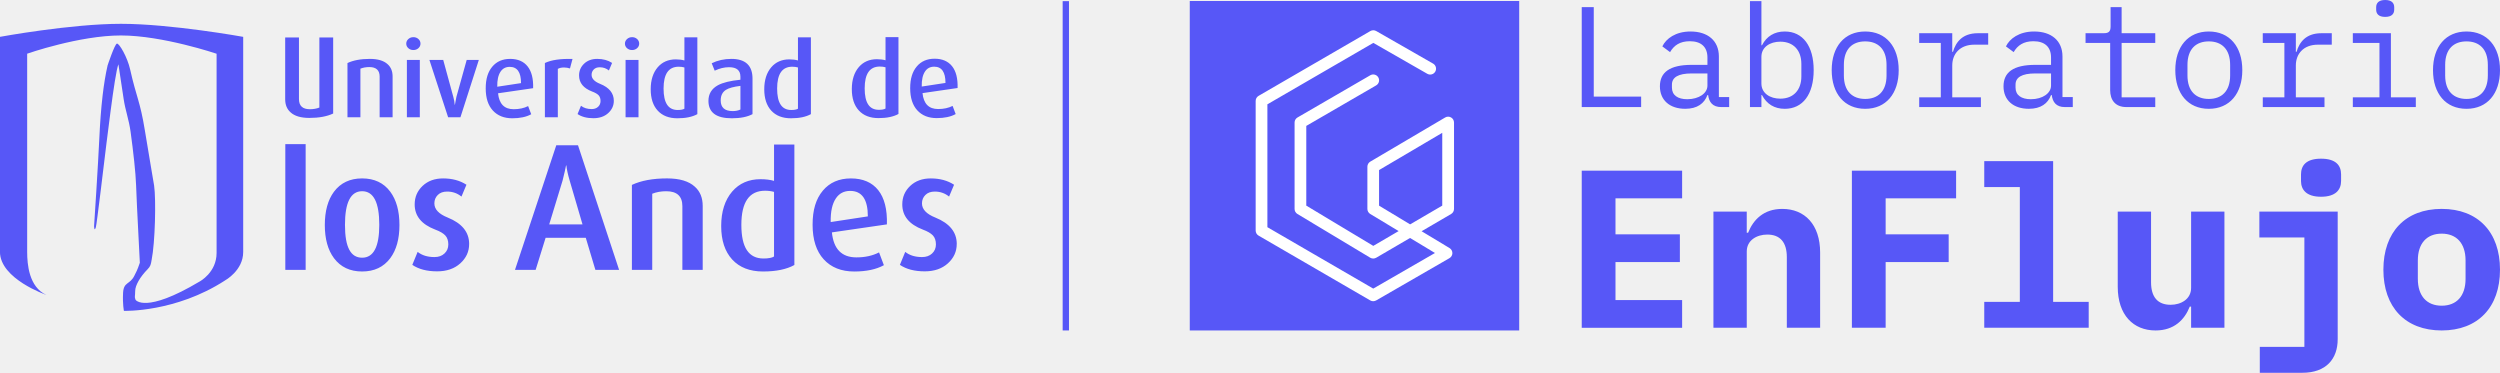
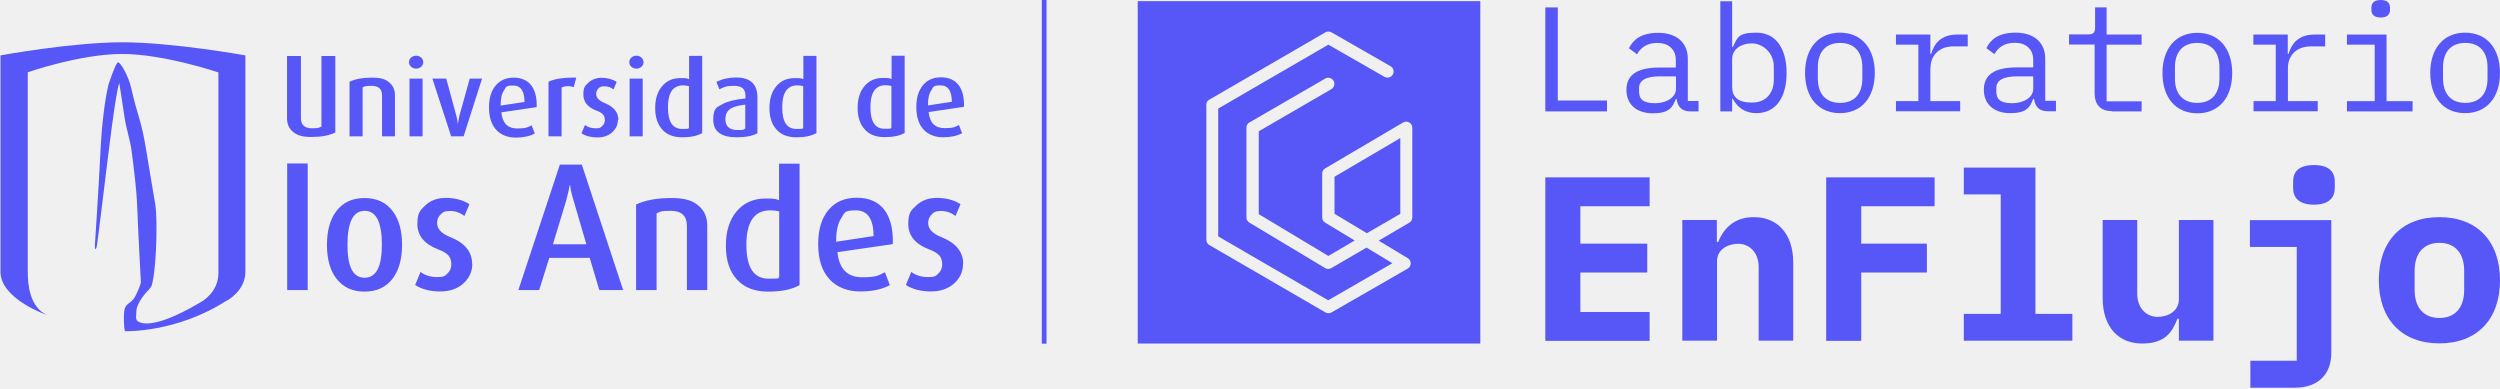
- <svg xmlns="http://www.w3.org/2000/svg" viewBox="0 0 1584.32 236.24">
+ <svg xmlns="http://www.w3.org/2000/svg" id="Capa_1" data-name="Capa 1" version="1.1" viewBox="0 0 1584.3 246.4">
  <defs>
-     <style>.cls-2{fill:#5757f7;stroke-width:0}</style>
+     <style>
+       .cls-1 {
+         fill: #5757f7;
+         stroke-width: 0px;
+       }
+ 
+       .cls-2 {
+         fill: none;
+         stroke: #5757f7;
+         stroke-miterlimit: 10;
+         stroke-width: 3px;
+       }
+     </style>
  </defs>
-   <path class="cls-2" d="M1002.39 207.71v-99.57h63.62v17.55h-42.23v22.82h40.8v17.55h-40.8v24.11h42.23v17.55h-63.62ZM1085.85 207.71V134.1h21.11v13.41h.86c3.28-8.27 9.84-15.12 21.68-15.12 14.12 0 23.97 9.84 23.97 27.67v47.65h-21.11v-44.79c0-9.27-4.14-14.27-12.41-14.27-6.56 0-12.98 3.57-12.98 10.7v48.36h-21.11ZM1173.59 207.71v-99.57h66.05v17.55h-44.65v22.82h39.94v17.55h-39.94v41.65h-21.4ZM1257.48 191.3h22.54v-72.76h-22.54v-16.41h43.65v89.16h22.54v16.41h-66.19v-16.41ZM1388.58 194.3h-.86c-3.28 8.28-9.84 15.12-21.68 15.12-14.12 0-23.97-9.84-23.97-27.68v-47.65h21.11v44.79c0 9.27 4.14 14.27 12.41 14.27 6.56 0 12.98-3.57 12.98-10.7v-48.36h21.11v73.61h-21.11v-13.41ZM1432.1 219.83h28.25V150.5h-28.53v-16.41h49.64v80.89c0 12.41-7.28 21.26-22.4 21.26h-26.96v-16.41Zm26.11-105.14v-4.14c0-5.71 3.28-9.99 12.7-9.99s12.7 4.28 12.7 9.99v4.14c0 5.56-3.42 9.99-12.7 9.99s-12.7-4.42-12.7-9.99ZM1510.42 170.9c0-23.82 13.98-38.52 36.95-38.52s36.95 14.69 36.95 38.52-13.98 38.52-36.95 38.52-36.95-14.69-36.95-38.52Zm52.07 5.85v-11.7c0-10.84-5.71-16.98-15.12-16.98s-15.12 6.13-15.12 16.98v11.7c0 10.84 5.71 16.98 15.12 16.98s15.12-6.13 15.12-16.98ZM1002.39 67.86V4.54h7.62v56.7h30.03v6.62h-37.65ZM1090.85 67.86c-5.63 0-7.8-3.27-8.35-7.62h-.45c-2 5.35-6.44 8.71-14.06 8.71-9.8 0-16.06-5.44-16.06-14.24s6.08-13.61 20.14-13.61h9.98v-4.63c0-6.8-4.08-10.34-11.16-10.34-6.26 0-10.07 2.63-12.52 6.9l-4.9-3.63c2.36-4.9 8.35-9.44 17.87-9.44 10.98 0 17.96 5.9 17.96 15.79v25.77h6.53v6.35h-4.99Zm-8.8-13.61v-7.71h-9.98c-8.62 0-12.52 2.54-12.52 7.08v1.91c0 4.81 3.72 7.35 9.71 7.35 7.44 0 12.79-3.81 12.79-8.62ZM1109 .73h7.26v27.94h.36c2.99-5.72 7.89-8.71 14.43-8.71 11.43 0 18.33 9.16 18.33 24.5s-6.9 24.5-18.33 24.5c-6.53 0-11.43-2.99-14.43-8.71h-.36v7.62H1109V.73Zm32.57 47.72v-7.98c0-8.44-4.9-14.06-13.34-14.06-6.44 0-11.98 3.36-11.98 9.62V52.9c0 6.26 5.53 9.62 11.98 9.62 8.44 0 13.34-5.62 13.34-14.06ZM1160.8 44.46c0-14.88 8.07-24.5 21.23-24.5s21.23 9.62 21.23 24.5-8.07 24.5-21.23 24.5-21.23-9.62-21.23-24.5Zm34.75 3.36v-6.71c0-10.07-5.44-14.88-13.52-14.88s-13.52 4.81-13.52 14.88v6.71c0 10.07 5.44 14.88 13.52 14.88s13.52-4.81 13.52-14.88ZM1216.24 61.69h13.7V27.22h-13.7v-6.17h20.96v11.79h.45c1.81-6.17 5.99-11.79 15.79-11.79h6.53v7.26h-8.8c-9.16 0-13.97 5.9-13.97 13.15v20.23h18.15v6.17h-39.1v-6.17ZM1308.6 67.86c-5.63 0-7.8-3.27-8.35-7.62h-.45c-2 5.35-6.44 8.71-14.06 8.71-9.8 0-16.06-5.44-16.06-14.24s6.08-13.61 20.14-13.61h9.98v-4.63c0-6.8-4.08-10.34-11.16-10.34-6.26 0-10.07 2.63-12.52 6.9l-4.9-3.63c2.36-4.9 8.35-9.44 17.87-9.44 10.98 0 17.96 5.9 17.96 15.79v25.77h6.53v6.35h-4.99Zm-8.8-13.61v-7.71h-9.98c-8.62 0-12.52 2.54-12.52 7.08v1.91c0 4.81 3.72 7.35 9.71 7.35 7.44 0 12.79-3.81 12.79-8.62ZM1347.61 67.86c-7.08 0-10.34-4.45-10.34-10.71V27.21h-15.6v-6.17h11.61c3.08 0 4.26-1.09 4.26-4.26V4.54h6.99v16.51h21.32v6.17h-21.32V61.7h21.32v6.17h-18.24ZM1378.55 44.46c0-14.88 8.07-24.5 21.23-24.5s21.23 9.62 21.23 24.5-8.07 24.5-21.23 24.5-21.23-9.62-21.23-24.5Zm34.75 3.36v-6.71c0-10.07-5.44-14.88-13.52-14.88s-13.52 4.81-13.52 14.88v6.71c0 10.07 5.44 14.88 13.52 14.88s13.52-4.81 13.52-14.88ZM1433.98 61.69h13.7V27.22h-13.7v-6.17h20.96v11.79h.45c1.81-6.17 5.99-11.79 15.79-11.79h6.53v7.26h-8.8c-9.16 0-13.97 5.9-13.97 13.15v20.23h18.15v6.17h-39.1v-6.17ZM1491.05 61.69h16.88V27.22h-16.88v-6.17h24.13v40.64h15.79v6.17h-39.92v-6.17Zm14.79-55.61V4.63c0-2.63 1.54-4.63 5.72-4.63s5.72 2 5.72 4.63v1.45c0 2.63-1.54 4.63-5.72 4.63s-5.72-2-5.72-4.63ZM1541.86 44.46c0-14.88 8.07-24.5 21.23-24.5s21.23 9.62 21.23 24.5-8.07 24.5-21.23 24.5-21.23-9.62-21.23-24.5Zm34.75 3.36v-6.71c0-10.07-5.44-14.88-13.52-14.88s-13.52 4.81-13.52 14.88v6.71c0 10.07 5.44 14.88 13.52 14.88s13.52-4.81 13.52-14.88ZM753.99.65h208.77v208.77H753.99z" />
-   <path d="M870.24 190.89c-.64 0-1.29-.17-1.86-.5l-70.78-41.07a3.72 3.72 0 0 1-1.85-3.21V63.96c0-1.32.7-2.55 1.85-3.21l70.83-41.07c1.15-.66 2.56-.67 3.71-.01l36.11 20.67a3.716 3.716 0 0 1-3.69 6.45l-34.25-19.61-67.13 38.93v77.86l67.08 38.92 39.12-22.56-15.79-9.52-21.46 12.53c-1.17.68-2.62.67-3.78-.02l-46.14-27.72a3.705 3.705 0 0 1-1.8-3.18V77.66c0-1.32.7-2.55 1.85-3.21l46.14-26.76a3.711 3.711 0 0 1 5.07 1.35c1.03 1.77.42 4.04-1.35 5.07l-44.29 25.68v50.52l42.46 25.51 16.06-9.38-18-10.85a3.727 3.727 0 0 1-1.8-3.18v-26.78c0-1.31.7-2.53 1.83-3.2l47.47-27.98c1.15-.68 2.57-.69 3.73-.02 1.16.66 1.87 1.89 1.87 3.22v54.76c0 1.32-.7 2.54-1.84 3.21l-18.7 10.92 17.71 10.67a3.71 3.71 0 0 1 1.8 3.21 3.715 3.715 0 0 1-1.86 3.18l-46.43 26.78c-.57.33-1.21.5-1.85.5Zm3.71-60.56 19.68 11.86L914 130.3V84.17l-40.05 23.6v22.56Z" style="fill:#fff;stroke-width:0" />
-   <path class="cls-2" d="M142.62 177.72C111.18 198.11 78.53 197 78.53 197s-.9-4.16-.54-11.35c.36-7.18 4.28-5.16 7.11-10.83 1.03-2.06 1.92-3.48 3.52-8.31.07-.2-1.88-34.61-2.38-49.21-.26-7.87-1.74-21-3.48-33.76-1.02-7.57-3.32-13.56-4.39-20.74-1.54-10.37-3.33-22.07-3.33-22.07-1.28 3.3-3.11 15.66-4.95 29.61-.88 6.69-1.77 13.75-2.6 20.35-1.75 13.97-6.11 51.38-6.77 53.41-1 3.08-1.1-.81-1.1-.81s2.59-39.24 3.37-56.45c.38-8.41 1.02-17.66 2.06-26.53.79-6.66 1.81-13.11 3.13-18.84 0 0 4.49-13.57 5.93-13.84 1.43-.27 6.62 8.55 8.37 16.41 3.97 17.73 6.31 20 9.33 38.62 2.87 17.7 5.5 32.5 5.85 34.92 1.29 8.78.65 36.18-1.56 47.09-.52 2.98-.68 4.07-2.63 6.04-4.56 4.61-7.8 10.1-7.8 13.7s-.6 3.52.25 5.61c0 0 6.01 9 40.55-11.59 0 0 10.79-5.65 10.79-18.13V34.05s-34.25-11.58-60.63-11.58-59.41 11.55-59.41 11.55v125.69c0 7.74 1.13 22.24 12.17 27.19 0 0-29.42-10.07-29.42-27.35V23.35s44.91-8.26 76.68-8.26 77.47 8.26 77.47 8.26v136.37c0 11.74-11.52 18-11.52 18ZM569.38 72.22c-3.14 1.75-7.36 2.63-12.66 2.63s-9.5-1.62-12.46-4.85c-2.97-3.23-4.44-7.75-4.44-13.54s1.48-10.49 4.44-13.95c2.88-3.33 6.7-4.99 11.46-4.99 2.11 0 3.93.23 5.46.69V23.55h8.2v48.67Zm-8.2-3.45V42.64c-1.08-.31-2.29-.47-3.64-.47-6.37 0-9.57 4.6-9.57 13.81s2.98 13.61 8.96 13.61c1.98 0 3.39-.27 4.25-.81ZM606.85 55.78l-22.23 3.23c.68 6.73 3.98 10.09 9.91 10.09 3.5 0 6.56-.66 9.16-1.98l1.95 5.17c-3.1 1.7-7.09 2.56-11.99 2.56-5.21 0-9.32-1.64-12.33-4.92-3-3.27-4.51-7.94-4.51-14s1.38-10.47 4.14-13.77c2.76-3.3 6.55-4.95 11.35-4.95s8.53 1.58 11.05 4.75c2.52 3.16 3.69 7.77 3.5 13.82Zm-7.67-3.22c0-6.87-2.39-10.3-7.16-10.3-2.52 0-4.45 1.01-5.8 3.03-1.48 2.2-2.18 5.39-2.09 9.56l15.04-2.29ZM193.7 171.02h-12.89V91.36h12.89v79.66ZM253.14 142.61c0 8.8-1.94 15.8-5.81 21-4.22 5.63-10.17 8.44-17.84 8.44s-13.62-2.81-17.84-8.44c-3.87-5.21-5.81-12.21-5.81-21s1.93-15.9 5.81-21.11c4.22-5.63 10.17-8.44 17.84-8.44s13.69 2.81 17.84 8.44c3.87 5.21 5.81 12.24 5.81 21.11Zm-12.78-.1c0-14.22-3.62-21.33-10.87-21.33s-10.87 7.11-10.87 21.33 3.62 20.8 10.87 20.8 10.87-6.93 10.87-20.8ZM297.31 154.64c0 4.79-1.87 8.87-5.6 12.25-3.73 3.38-8.62 5.07-14.68 5.07-6.48 0-11.72-1.37-15.74-4.11l3.38-8.22c2.75 2.19 6.3 3.28 10.67 3.28 2.61 0 4.72-.75 6.34-2.27 1.62-1.51 2.43-3.43 2.43-5.76s-.63-4.28-1.9-5.65-3.41-2.63-6.44-3.75c-8.65-3.31-12.98-8.62-12.98-15.94 0-4.65 1.67-8.55 5.01-11.72s7.68-4.75 13.03-4.75c5.77 0 10.69 1.34 14.77 4.01l-3.16 7.5c-2.6-2.12-5.62-3.18-9.06-3.18-2.53 0-4.52.72-5.95 2.16-1.44 1.44-2.16 3.22-2.16 5.33 0 3.73 2.81 6.72 8.44 8.97 9.07 3.66 13.61 9.25 13.61 16.78ZM392.34 171.02h-15.03l-6.08-20.3h-25.47l-6.31 20.3h-13.09l26.17-78.97h13.76l26.05 78.97Zm-23.18-28.8-8.15-27.81c-1.15-3.9-1.84-7.09-2.07-9.53h-.23c-.38 2.07-1.11 5.24-2.18 9.53l-8.49 27.81h21.11ZM445.33 171.02h-12.89v-40.33c0-6.34-3.41-9.5-10.23-9.5-3.24 0-6.19.53-8.87 1.58v48.25h-12.89v-53.84c5.84-2.74 13.26-4.12 22.28-4.12 7.95 0 13.83 1.76 17.63 5.28 3.31 2.96 4.96 7 4.96 12.14v40.54ZM503.41 167.94c-4.93 2.74-11.55 4.11-19.86 4.11s-14.89-2.53-19.54-7.6c-4.64-5.07-6.97-12.14-6.97-21.22s2.32-16.43 6.97-21.85c4.51-5.21 10.49-7.82 17.96-7.82 3.31 0 6.16.36 8.56 1.07V91.6h12.89v76.32Zm-12.89-5.38v-40.95c-1.69-.49-3.6-.74-5.7-.74-10 0-15 7.21-15 21.63s4.68 21.32 14.05 21.32c3.1 0 5.31-.42 6.66-1.27ZM562.04 142.2l-34.84 5.07c1.05 10.56 6.23 15.84 15.52 15.84 5.49 0 10.28-1.05 14.36-3.16l3.06 8.11c-4.86 2.67-11.12 4-18.79 4-8.17 0-14.61-2.57-19.32-7.7-4.71-5.14-7.07-12.45-7.07-21.95s2.16-16.41 6.49-21.58c4.33-5.17 10.26-7.76 17.79-7.76s13.38 2.48 17.32 7.44c3.94 4.96 5.77 12.2 5.49 21.69Zm-12.06-5.06c0-10.77-3.73-16.16-11.19-16.16-3.94 0-6.97 1.59-9.08 4.75-2.32 3.45-3.41 8.45-3.27 14.99l23.54-3.59ZM606.31 154.64c0 4.79-1.87 8.87-5.6 12.25-3.74 3.38-8.63 5.07-14.68 5.07-6.47 0-11.72-1.37-15.74-4.11l3.38-8.22c2.75 2.19 6.31 3.28 10.68 3.28 2.61 0 4.72-.75 6.34-2.27 1.62-1.51 2.43-3.43 2.43-5.76s-.63-4.28-1.89-5.65c-1.27-1.37-3.41-2.63-6.44-3.75-8.66-3.31-12.99-8.62-12.99-15.94 0-4.65 1.67-8.55 5.02-11.72 3.34-3.17 7.69-4.75 13.03-4.75 5.77 0 10.69 1.34 14.77 4.01l-3.16 7.5c-2.6-2.12-5.62-3.18-9.06-3.18-2.53 0-4.51.72-5.96 2.16-1.44 1.44-2.16 3.22-2.16 5.33 0 3.73 2.81 6.72 8.44 8.97 9.07 3.66 13.61 9.25 13.61 16.78ZM248.79 74.3h-8.2V48.57c0-4.04-2.18-6.07-6.53-6.07-2.06 0-3.95.34-5.66 1.01V74.3h-8.2V39.95c3.73-1.75 8.46-2.63 14.2-2.63 5.07 0 8.82 1.13 11.24 3.37 2.11 1.88 3.16 4.46 3.16 7.75V74.3ZM266.48 27.66c0 1.12-.44 2.08-1.32 2.87-.88.79-1.94 1.18-3.2 1.18s-2.33-.39-3.2-1.18c-.87-.79-1.31-1.74-1.31-2.87s.44-2.09 1.31-2.9c.88-.81 1.94-1.21 3.2-1.21s2.32.39 3.2 1.18c.88.79 1.32 1.76 1.32 2.93Zm-.43 46.64h-8.2V37.98h8.2V74.3ZM303.45 37.98 291.8 74.3h-7.82l-11.86-36.32h8.76l6.4 23.44c.5 1.75.79 3.41.88 4.98h.13c.22-1.3.54-2.96.94-4.98l6.53-23.44h7.68ZM337.86 55.89l-22.23 3.23c.68 6.73 3.98 10.09 9.9 10.09 3.5 0 6.56-.66 9.16-1.98l1.96 5.17c-3.1 1.71-7.1 2.56-11.99 2.56-5.21 0-9.32-1.64-12.33-4.92-3.01-3.28-4.52-7.94-4.52-14s1.38-10.47 4.15-13.77c2.76-3.3 6.54-4.95 11.35-4.95s8.53 1.58 11.04 4.75c2.52 3.16 3.69 7.77 3.51 13.82Zm-7.67-3.22c0-6.87-2.39-10.3-7.16-10.3-2.52 0-4.45 1.01-5.81 3.03-1.48 2.2-2.18 5.39-2.09 9.56l15.05-2.29ZM362.82 37.37l-1.62 6.01c-1.21-.4-2.47-.61-3.78-.61-1.57 0-2.88.29-3.91.88V74.3h-8.2V39.93c4-1.93 9.84-2.79 17.52-2.56ZM389 63.86c0 3.05-1.19 5.66-3.57 7.82-2.39 2.16-5.5 3.23-9.36 3.23-4.14 0-7.48-.88-10.05-2.63l2.16-5.26c1.75 1.4 4.02 2.1 6.81 2.1 1.66 0 3.01-.49 4.04-1.45 1.03-.96 1.55-2.19 1.55-3.67s-.4-2.73-1.21-3.6c-.81-.87-2.18-1.67-4.11-2.39-5.52-2.11-8.29-5.5-8.29-10.18 0-2.96 1.07-5.46 3.2-7.48 2.13-2.02 4.9-3.03 8.31-3.03 3.68 0 6.82.85 9.42 2.56l-2.02 4.78c-1.66-1.35-3.58-2.03-5.79-2.03-1.62 0-2.88.46-3.8 1.38-.91.92-1.38 2.06-1.38 3.4 0 2.38 1.79 4.29 5.39 5.73 5.79 2.34 8.69 5.91 8.69 10.72ZM405.07 27.66c0 1.12-.44 2.08-1.31 2.87-.88.79-1.94 1.18-3.2 1.18s-2.33-.39-3.21-1.18c-.87-.79-1.31-1.74-1.31-2.87s.44-2.09 1.31-2.9c.88-.81 1.94-1.21 3.21-1.21s2.32.39 3.2 1.18c.87.79 1.31 1.76 1.31 2.93Zm-.43 46.64h-8.2V37.98h8.2V74.3ZM441.93 72.33c-3.14 1.75-7.36 2.63-12.66 2.63s-9.5-1.62-12.46-4.85c-2.97-3.23-4.44-7.75-4.44-13.54s1.48-10.49 4.44-13.95c2.88-3.33 6.7-4.99 11.46-4.99 2.11 0 3.93.23 5.46.69V23.66h8.2v48.67Zm-8.2-3.45V42.75c-1.08-.31-2.29-.47-3.64-.47-6.38 0-9.57 4.6-9.57 13.81s2.99 13.61 8.96 13.61c1.98 0 3.39-.27 4.25-.81ZM476.9 72.33c-3.28 1.75-7.65 2.63-13.13 2.63-9.88 0-14.81-3.68-14.81-11.04 0-4.4 2-7.7 5.99-9.89 3.14-1.7 7.89-2.87 14.27-3.5v-1.95c0-3.99-2.4-5.99-7.21-5.99-3.01 0-6.03.74-9.09 2.2l-1.89-4.71c3.77-1.84 7.92-2.76 12.46-2.76 8.93 0 13.4 4.18 13.4 12.52v22.49Zm-7.67-2.95V54.42c-4.3.54-7.35 1.37-9.14 2.5-2.24 1.39-3.36 3.64-3.36 6.74 0 4.49 2.54 6.74 7.6 6.74 1.92 0 3.56-.34 4.91-1.01ZM513.89 72.33c-3.14 1.75-7.36 2.63-12.66 2.63s-9.5-1.62-12.46-4.85c-2.96-3.23-4.44-7.75-4.44-13.54s1.48-10.49 4.45-13.95c2.87-3.33 6.69-4.99 11.45-4.99 2.11 0 3.93.23 5.46.69V23.66h8.2v48.67Zm-8.2-3.45V42.75c-1.08-.31-2.29-.47-3.63-.47-6.38 0-9.57 4.6-9.57 13.81s2.99 13.61 8.96 13.61c1.98 0 3.39-.27 4.24-.81ZM180.72 23.74h8.74v39.04c0 4.29 2.31 6.44 6.93 6.44 2.2 0 4.2-.36 6.01-1.07V23.74h8.74v48.2c-3.96 1.86-8.99 2.79-15.1 2.79-5.39 0-9.38-1.19-11.95-3.58-2.24-2-3.36-4.75-3.36-8.23V23.74Z" />
-   <path style="fill:none;stroke:#5757f7;stroke-miterlimit:10;stroke-width:4px" d="M675.44.73v208.69" />
+   <g>
+     <path class="cls-1" d="M1097.7,62.6h.4c3.1,5.9,8.2,9.1,15,9.1,11.9,0,19.1-9.5,19.1-25.5s-7.2-25.5-19.1-25.5-11.9,3.1-15,9.1h-.4V.8h-7.5v69.8h7.5v-7.9h0ZM1097.7,37.5c0-6.5,5.8-10,12.5-10s13.9,5.8,13.9,14.6v8.3h0c0,8.8-5.1,14.6-13.9,14.6s-12.5-3.5-12.5-10v-17.5Z" />
+     <path class="cls-1" d="M721,217.7h217.1V.7h-217.1v217.1h0ZM764.4,66.5c0-1.4.7-2.7,1.9-3.3l73.6-42.7c1.2-.7,2.7-.7,3.9,0l37.5,21.5c1.8,1.1,2.4,3.5,1.3,5.3-1.1,1.8-3.4,2.4-5.2,1.4l-35.6-20.4-69.8,40.5v81l69.7,40.5,40.7-23.5-16.4-9.9-22.3,13c-1.2.7-2.7.7-3.9,0l-48-28.8c-1.2-.7-1.9-2-1.9-3.3v-56.9c0-1.4.7-2.7,1.9-3.3l48-27.8c1.8-1.1,4.2-.4,5.3,1.4,1.1,1.8.4,4.2-1.4,5.3l-46,26.7v52.5l44.1,26.5,16.7-9.8-18.7-11.3c-1.2-.7-1.9-2-1.9-3.3v-27.8c0-1.4.7-2.6,1.9-3.3l49.4-29.1c1.2-.7,2.7-.7,3.9,0s1.9,2,1.9,3.3v56.9c0,1.4-.7,2.6-1.9,3.3l-19.4,11.4,18.4,11.1c1.2.7,1.9,2,1.9,3.3s-.7,2.6-1.9,3.3l-48.3,27.8c-.6.3-1.3.5-1.9.5h0c-.7,0-1.3-.2-1.9-.5l-73.6-42.7c-1.2-.7-1.9-2-1.9-3.3v-85.4h0Z" />
+     <polygon class="cls-1" points="1018.4 63.7 987.2 63.7 987.2 4.7 979.3 4.7 979.3 70.6 1018.4 70.6 1018.4 63.7" />
+     <polygon class="cls-1" points="887.4 87.5 845.7 112 845.7 135.5 866.2 147.8 887.4 135.5 887.4 87.5" />
+     <path class="cls-1" d="M1278.1,42.7c-14.6,0-20.9,5-20.9,14.2s6.5,14.8,16.7,14.8,12.5-3.5,14.6-9.1h.5c.6,4.5,2.8,7.9,8.7,7.9h5.2v-6.6h-6.8v-26.8c0-10.3-7.3-16.4-18.7-16.4s-16.1,4.7-18.6,9.8l5.1,3.8c2.5-4.4,6.5-7.2,13-7.2s11.6,3.7,11.6,10.8v4.8h-10.4,0ZM1288.5,56.4h0c0,5-5.6,9-13.3,9s-10.1-2.6-10.1-7.6v-2c0-4.7,4.1-7.4,13-7.4h10.4v8Z" />
+     <polygon class="cls-1" points="1528.9 64.1 1512.4 64.1 1512.4 21.9 1487.3 21.9 1487.3 28.3 1504.9 28.3 1504.9 64.1 1487.3 64.1 1487.3 70.6 1528.9 70.6 1528.9 64.1" />
+     <path class="cls-1" d="M1562.2,71.7c13.7,0,22.1-10,22.1-25.5s-8.4-25.5-22.1-25.5-22.1,10-22.1,25.5,8.4,25.5,22.1,25.5ZM1548.2,42.7c0-10.5,5.7-15.5,14.1-15.5s14.1,5,14.1,15.5v7c0,10.5-5.7,15.5-14.1,15.5s-14.1-5-14.1-15.5c0,0,0-7,0-7Z" />
+     <path class="cls-1" d="M1545.9,137.6c-23.9,0-38.4,15.3-38.4,40s14.5,40,38.4,40,38.4-15.3,38.4-40-14.5-40-38.4-40ZM1561.6,183.8c0,11.3-5.9,17.7-15.7,17.7s-15.7-6.4-15.7-17.7v-12.2c0-11.3,5.9-17.7,15.7-17.7s15.7,6.4,15.7,17.7v12.2Z" />
+     <path class="cls-1" d="M1442.3,64.1h-14.2v6.4h40.7v-6.4h-18.9v-21c0-7.5,5-13.7,14.5-13.7h9.1v-7.5h-6.8c-10.2,0-14.5,5.8-16.4,12.3h-.5v-12.3h-21.8v6.4h14.2v35.8h.1Z" />
+     <path class="cls-1" d="M1380.8,189.7c0,7.4-6.7,11.1-13.5,11.1s-12.9-5.2-12.9-14.8v-46.6h-21.9v49.5c0,18.5,10.2,28.8,24.9,28.8s19.1-7.1,22.5-15.7h.9v13.9h21.9v-76.5h-21.9v50.3Z" />
+     <path class="cls-1" d="M1392.5,20.8c-13.7,0-22.1,10-22.1,25.5s8.4,25.5,22.1,25.5,22.1-10,22.1-25.5-8.4-25.5-22.1-25.5ZM1406.5,49.7c0,10.5-5.7,15.5-14.1,15.5s-14.1-5-14.1-15.5v-7c0-10.5,5.7-15.5,14.1-15.5s14.1,5,14.1,15.5v7Z" />
+     <path class="cls-1" d="M1508.7,11.1c4.3,0,5.9-2.1,5.9-4.8v-1.5C1514.6,2.1,1513,0,1508.7,0s-5.9,2.1-5.9,4.8v1.5c0,2.7,1.6,4.8,5.9,4.8Z" />
+     <polygon class="cls-1" points="1157.3 216 1179.5 216 1179.5 172.7 1221.1 172.7 1221.1 154.4 1179.5 154.4 1179.5 130.7 1226 130.7 1226 112.4 1157.3 112.4 1157.3 216" />
+     <polygon class="cls-1" points="1289.9 106.2 1244.5 106.2 1244.5 123.2 1267.9 123.2 1267.9 198.9 1244.5 198.9 1244.5 215.9 1313.3 215.9 1313.3 198.9 1289.9 198.9 1289.9 106.2" />
+     <path class="cls-1" d="M1223.4,43.1c0-7.5,5-13.7,14.5-13.7h9.1v-7.5h-6.8c-10.2,0-14.5,5.8-16.4,12.3h-.5v-12.3h-21.8v6.4h14.2v35.8h-14.2v6.4h40.7v-6.4h-18.9v-21h.1Z" />
+     <path class="cls-1" d="M1338.2,70.6h19v-6.4h-22.2V28.3h22.2v-6.4h-22.2V4.7h-7.3v12.7c0,3.3-1.2,4.4-4.4,4.4h-12.1v6.4h16.2v31.1c0,6.5,3.4,11.1,10.8,11.1h0v.2Z" />
+     <path class="cls-1" d="M1071.2,70.6h5.2v-6.6h-6.8v-26.8c0-10.3-7.3-16.4-18.7-16.4s-16.1,4.7-18.6,9.8l5.1,3.8c2.5-4.4,6.5-7.2,13-7.2s11.6,3.7,11.6,10.8v4.8h-10.4c-14.6,0-20.9,5-20.9,14.2s6.5,14.8,16.7,14.8,12.5-3.5,14.6-9.1h.5c.6,4.5,2.8,7.9,8.7,7.9h0ZM1062.1,56.4h0c0,5-5.6,9-13.3,9s-10.1-2.6-10.1-7.6v-2c0-4.7,4.1-7.4,13-7.4h10.4v8Z" />
+     <path class="cls-1" d="M1466.4,104.6c-9.8,0-13.2,4.4-13.2,10.4v4.3c0,5.8,3.6,10.4,13.2,10.4s13.2-4.6,13.2-10.4v-4.3c0-5.9-3.4-10.4-13.2-10.4Z" />
+     <polygon class="cls-1" points="1001.5 172.7 1043.9 172.7 1043.9 154.4 1001.5 154.4 1001.5 130.7 1045.4 130.7 1045.4 112.4 979.3 112.4 979.3 216 979.3 216 1045.4 216 1045.4 197.7 1001.5 197.7 1001.5 172.7" />
+     <path class="cls-1" d="M1425.8,156.5h29.7v72.1h-29.4v17.1h28c15.7,0,23.3-9.2,23.3-22.1v-84.1h-51.6v17.1h0Z" />
+     <path class="cls-1" d="M1111.4,137.6c-12.3,0-19.1,7.1-22.5,15.7h-.9v-13.9h-21.9v76.5h22v-50.3c0-7.4,6.7-11.1,13.5-11.1s12.9,5.2,12.9,14.8v46.6h21.9v-49.5c0-18.5-10.2-28.8-24.9-28.8h0Z" />
+     <path class="cls-1" d="M1188.1,46.2c0-15.5-8.4-25.5-22.1-25.5s-22.1,10-22.1,25.5,8.4,25.5,22.1,25.5,22.1-10,22.1-25.5ZM1152,49.7v-7c0-10.5,5.7-15.5,14.1-15.5s14.1,5,14.1,15.5v7c0,10.5-5.7,15.5-14.1,15.5s-14.1-5-14.1-15.5Z" />
+   </g>
+   <path class="cls-1" d="M143.6,190.5c-31.6,20.5-64.5,19.4-64.5,19.4,0,0-.9-4.2-.5-11.4s4.3-5.2,7.2-10.9c1-2.1,1.9-3.5,3.5-8.4,0-.2-1.9-34.8-2.4-49.5-.3-7.9-1.8-21.1-3.5-34-1-7.6-3.3-13.6-4.4-20.9-1.6-10.4-3.4-22.2-3.4-22.2-1.3,3.3-3.1,15.8-5,29.8-.9,6.7-1.8,13.8-2.6,20.5-1.8,14.1-6.2,51.7-6.8,53.8-1,3.1-1.1-.8-1.1-.8,0,0,2.6-39.5,3.4-56.8.4-8.5,1-17.8,2.1-26.7.8-6.7,1.8-13.2,3.2-19,0,0,4.5-13.7,6-13.9,1.4-.3,6.7,8.6,8.4,16.5,4,17.8,6.4,20.1,9.4,38.9,2.9,17.8,5.5,32.7,5.9,35.2,1.3,8.8.7,36.4-1.6,47.4-.5,3-.7,4.1-2.6,6.1-4.6,4.6-7.9,10.2-7.9,13.8s-.6,3.5.3,5.6c0,0,6,9.1,40.8-11.7,0,0,10.9-5.7,10.9-18.3V45.9s-34.5-11.7-61-11.7-59.8,11.6-59.8,11.6v126.5c0,7.8,1.1,22.4,12.3,27.4,0,0-29.6-10.1-29.6-27.5V35.1s45.2-8.3,77.2-8.3,78,8.3,78,8.3v137.3c0,11.8-11.6,18.1-11.6,18.1h-.3,0ZM573.2,84.3c-3.2,1.8-7.4,2.6-12.7,2.6s-9.6-1.6-12.5-4.9c-3-3.3-4.5-7.8-4.5-13.6s1.5-10.6,4.5-14c2.9-3.4,6.7-5,11.5-5s4,.2,5.5.7v-14.8h8.3v49h0ZM564.9,80.8v-26.3c-1.1-.3-2.3-.5-3.7-.5-6.4,0-9.6,4.6-9.6,13.9s3,13.7,9,13.7,3.4-.3,4.3-.8h0ZM610.9,67.7l-22.4,3.3c.7,6.8,4,10.2,10,10.2s6.6-.7,9.2-2l2,5.2c-3.1,1.7-7.1,2.6-12.1,2.6s-9.4-1.7-12.4-5-4.5-8-4.5-14.1,1.4-10.5,4.2-13.9,6.6-5,11.4-5,8.6,1.6,11.1,4.8,3.7,7.8,3.5,13.9h0ZM603.2,64.5c0-6.9-2.4-10.4-7.2-10.4s-4.5,1-5.8,3.1c-1.5,2.2-2.2,5.4-2.1,9.6l15.1-2.3h0ZM195,183.8h-13v-80.2h13v80.2ZM254.8,155.2c0,8.9-2,15.9-5.8,21.1-4.2,5.7-10.2,8.5-18,8.5s-13.7-2.8-18-8.5c-3.9-5.2-5.8-12.3-5.8-21.1s1.9-16,5.8-21.2c4.2-5.7,10.2-8.5,18-8.5s13.8,2.8,18,8.5c3.9,5.2,5.8,12.3,5.8,21.2ZM242,155.1c0-14.3-3.6-21.5-10.9-21.5s-10.9,7.2-10.9,21.5,3.6,20.9,10.9,20.9,10.9-7,10.9-20.9ZM299.3,167.3c0,4.8-1.9,8.9-5.6,12.3s-8.7,5.1-14.8,5.1-11.8-1.4-15.8-4.1l3.4-8.3c2.8,2.2,6.3,3.3,10.7,3.3s4.8-.8,6.4-2.3,2.4-3.5,2.4-5.8-.6-4.3-1.9-5.7-3.4-2.6-6.5-3.8c-8.7-3.3-13.1-8.7-13.1-16s1.7-8.6,5-11.8,7.7-4.8,13.1-4.8,10.8,1.3,14.9,4l-3.2,7.5c-2.6-2.1-5.7-3.2-9.1-3.2s-4.5.7-6,2.2-2.2,3.2-2.2,5.4c0,3.8,2.8,6.8,8.5,9,9.1,3.7,13.7,9.3,13.7,16.9h.1ZM394.9,183.8h-15.1l-6.1-20.4h-25.6l-6.4,20.4h-13.2l26.3-79.5h13.9l26.2,79.5h0ZM371.6,154.8l-8.2-28c-1.2-3.9-1.9-7.1-2.1-9.6h-.2c-.4,2.1-1.1,5.3-2.2,9.6l-8.5,28h21.3,0ZM448.3,183.8h-13v-40.6c0-6.4-3.4-9.6-10.3-9.6s-6.2.5-8.9,1.6v48.6h-13v-54.2c5.9-2.8,13.3-4.1,22.4-4.1s13.9,1.8,17.7,5.3c3.3,3,5,7,5,12.2v40.8h0ZM506.7,180.7c-5,2.8-11.6,4.1-20,4.1s-15-2.5-19.7-7.7c-4.7-5.1-7-12.2-7-21.4s2.3-16.5,7-22c4.5-5.2,10.6-7.9,18.1-7.9s6.2.4,8.6,1.1v-23.2h13v76.8h0v.2h0ZM493.8,175.2v-41.2c-1.7-.5-3.6-.7-5.7-.7-10.1,0-15.1,7.3-15.1,21.8s4.7,21.5,14.1,21.5,5.3-.4,6.7-1.3h0ZM565.8,154.7l-35.1,5.1c1.1,10.6,6.3,15.9,15.6,15.9s10.3-1.1,14.5-3.2l3.1,8.2c-4.9,2.7-11.2,4-18.9,4s-14.7-2.6-19.4-7.8-7.1-12.5-7.1-22.1,2.2-16.5,6.5-21.7,10.3-7.8,17.9-7.8,13.5,2.5,17.4,7.5,5.8,12.3,5.5,21.8h0ZM553.6,149.6c0-10.8-3.8-16.3-11.3-16.3s-7,1.6-9.1,4.8c-2.3,3.5-3.4,8.5-3.3,15.1l23.7-3.6h0ZM610.3,167.3c0,4.8-1.9,8.9-5.6,12.3-3.8,3.4-8.7,5.1-14.8,5.1s-11.8-1.4-15.8-4.1l3.4-8.3c2.8,2.2,6.4,3.3,10.8,3.3s4.8-.8,6.4-2.3c1.6-1.5,2.4-3.5,2.4-5.8s-.6-4.3-1.9-5.7c-1.3-1.4-3.4-2.6-6.5-3.8-8.7-3.3-13.1-8.7-13.1-16s1.7-8.6,5.1-11.8c3.4-3.2,7.7-4.8,13.1-4.8s10.8,1.3,14.9,4l-3.2,7.5c-2.6-2.1-5.7-3.2-9.1-3.2s-4.5.7-6,2.2c-1.4,1.4-2.2,3.2-2.2,5.4,0,3.8,2.8,6.8,8.5,9,9.1,3.7,13.7,9.3,13.7,16.9h-.1ZM250.4,86.4h-8.3v-25.9c0-4.1-2.2-6.1-6.6-6.1s-4,.3-5.7,1v31h-8.3v-34.6c3.8-1.8,8.5-2.6,14.3-2.6s8.9,1.1,11.3,3.4c2.1,1.9,3.2,4.5,3.2,7.8v26s.1,0,.1,0ZM268.2,39.4c0,1.1-.4,2.1-1.3,2.9s-2,1.2-3.2,1.2-2.3-.4-3.2-1.2c-.9-.8-1.3-1.8-1.3-2.9s.4-2.1,1.3-2.9,2-1.2,3.2-1.2,2.3.4,3.2,1.2,1.3,1.8,1.3,2.9ZM267.8,86.4h-8.3v-36.6h8.3v36.6ZM305.5,49.8l-11.7,36.6h-7.9l-11.9-36.6h8.8l6.4,23.6c.5,1.8.8,3.4.9,5h.1c.2-1.3.5-3,.9-5l6.6-23.6h7.8ZM340.1,67.9l-22.4,3.3c.7,6.8,4,10.2,10,10.2s6.6-.7,9.2-2l2,5.2c-3.1,1.7-7.1,2.6-12.1,2.6s-9.4-1.7-12.4-5-4.5-8-4.5-14.1,1.4-10.5,4.2-13.9c2.8-3.3,6.6-5,11.4-5s8.6,1.6,11.1,4.8,3.7,7.8,3.5,13.9h0ZM332.4,64.6c0-6.9-2.4-10.4-7.2-10.4s-4.5,1-5.8,3.1c-1.5,2.2-2.2,5.4-2.1,9.6l15.1-2.3h0ZM365.2,49.2l-1.6,6c-1.2-.4-2.5-.6-3.8-.6s-2.9.3-3.9.9v30.9h-8.3v-34.6c4-1.9,9.9-2.8,17.6-2.6h0ZM391.6,75.9c0,3.1-1.2,5.7-3.6,7.9-2.4,2.2-5.5,3.3-9.4,3.3s-7.5-.9-10.1-2.6l2.2-5.3c1.8,1.4,4,2.1,6.9,2.1s3-.5,4.1-1.5,1.6-2.2,1.6-3.7-.4-2.7-1.2-3.6-2.2-1.7-4.1-2.4c-5.6-2.1-8.3-5.5-8.3-10.2s1.1-5.5,3.2-7.5,4.9-3.1,8.4-3.1,6.9.9,9.5,2.6l-2,4.8c-1.7-1.4-3.6-2-5.8-2s-2.9.5-3.8,1.4-1.4,2.1-1.4,3.4c0,2.4,1.8,4.3,5.4,5.8,5.8,2.4,8.7,5.9,8.7,10.8h0l-.3-.2h0ZM407.8,39.4c0,1.1-.4,2.1-1.3,2.9s-2,1.2-3.2,1.2-2.3-.4-3.2-1.2c-.9-.8-1.3-1.8-1.3-2.9s.4-2.1,1.3-2.9,2-1.2,3.2-1.2,2.3.4,3.2,1.2c.9.8,1.3,1.8,1.3,2.9ZM407.3,86.4h-8.3v-36.6h8.3v36.6ZM444.9,84.4c-3.2,1.8-7.4,2.6-12.7,2.6s-9.6-1.6-12.5-4.9c-3-3.3-4.5-7.8-4.5-13.6s1.5-10.6,4.5-14c2.9-3.4,6.7-5,11.5-5s4,.2,5.5.7v-14.8h8.3v49h0ZM436.6,80.9v-26.3c-1.1-.3-2.3-.5-3.7-.5-6.4,0-9.6,4.6-9.6,13.9s3,13.7,9,13.7,3.4-.3,4.3-.8h0ZM480.1,84.4c-3.3,1.8-7.7,2.6-13.2,2.6-9.9,0-14.9-3.7-14.9-11.1s2-7.8,6-10c3.2-1.7,7.9-2.9,14.4-3.5v-2c0-4-2.4-6-7.3-6s-6.1.7-9.2,2.2l-1.9-4.7c3.8-1.9,8-2.8,12.5-2.8,9,0,13.5,4.2,13.5,12.6v22.6h.1ZM472.3,81.4v-15.1c-4.3.5-7.4,1.4-9.2,2.5-2.3,1.4-3.4,3.7-3.4,6.8,0,4.5,2.6,6.8,7.7,6.8s3.6-.3,4.9-1h0ZM517.3,84.4c-3.2,1.8-7.4,2.6-12.7,2.6s-9.6-1.6-12.5-4.9c-3-3.3-4.5-7.8-4.5-13.6s1.5-10.6,4.5-14c2.9-3.4,6.7-5,11.5-5s4,.2,5.5.7v-14.8h8.3v49h0ZM509,80.9v-26.3c-1.1-.3-2.3-.5-3.7-.5-6.4,0-9.6,4.6-9.6,13.9s3,13.7,9,13.7,3.4-.3,4.3-.8h0ZM181.9,35.5h8.8v39.3c0,4.3,2.3,6.5,7,6.5s4.2-.4,6-1.1v-44.7h8.8v48.5c-4,1.9-9,2.8-15.2,2.8s-9.4-1.2-12-3.6c-2.3-2-3.4-4.8-3.4-8.3v-39.4h0Z" />
+   <path class="cls-2" d="M661.7-1v218.8" />
</svg>
